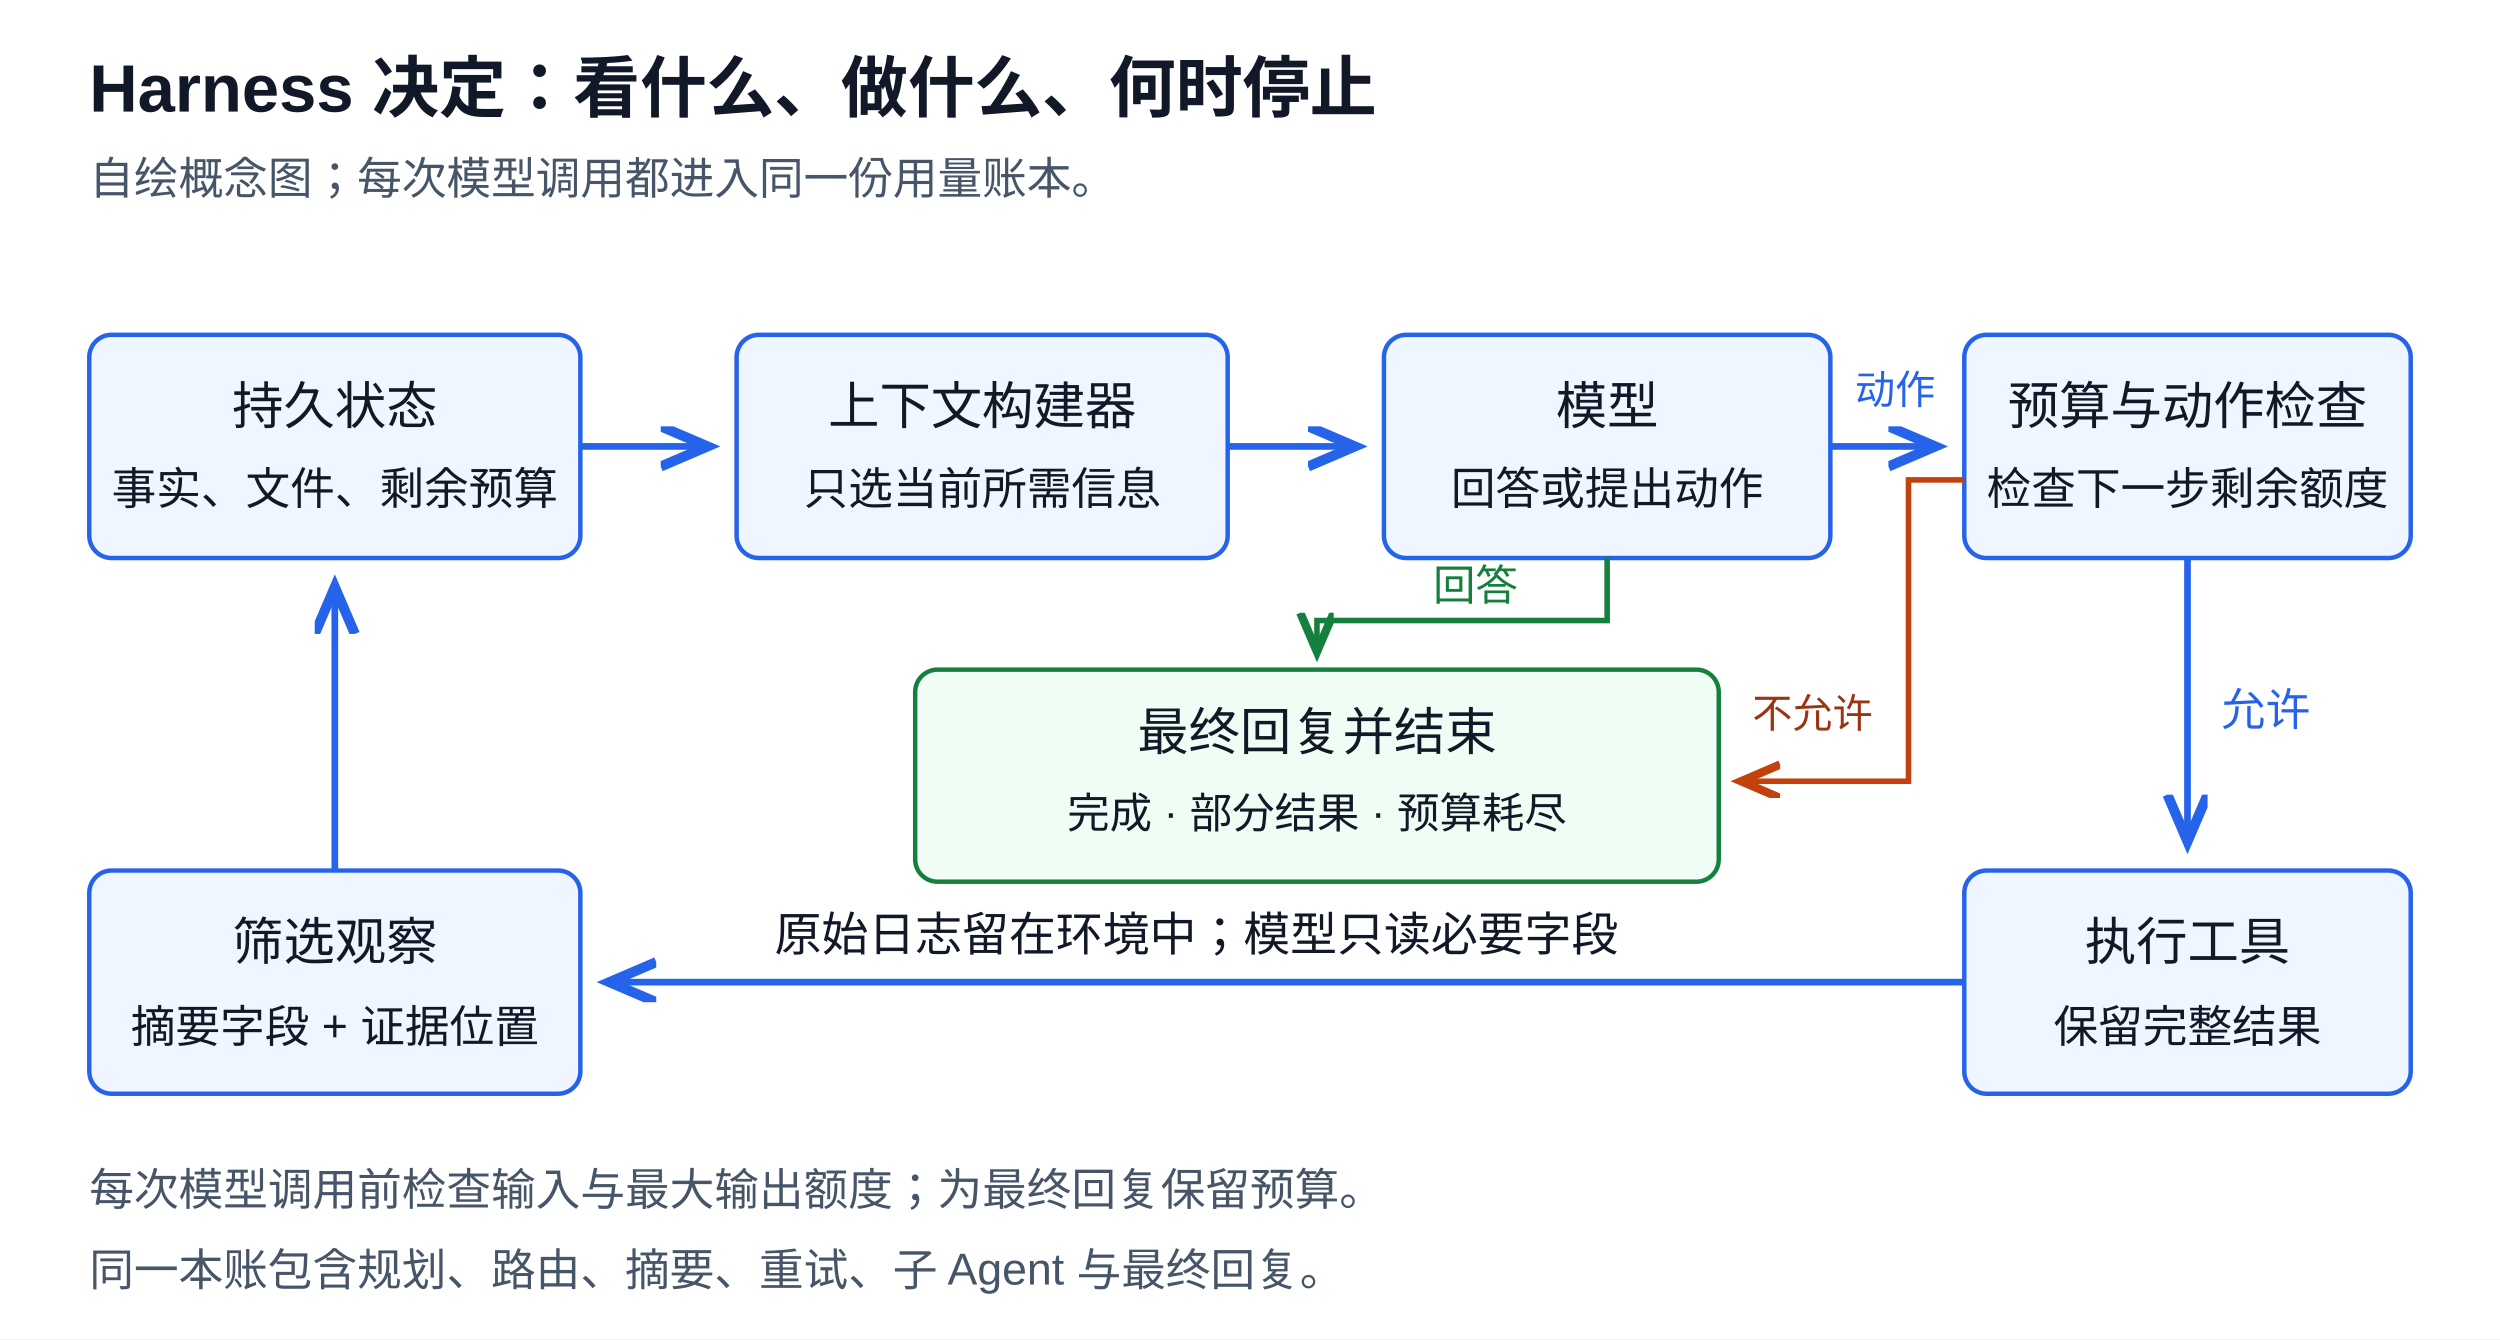
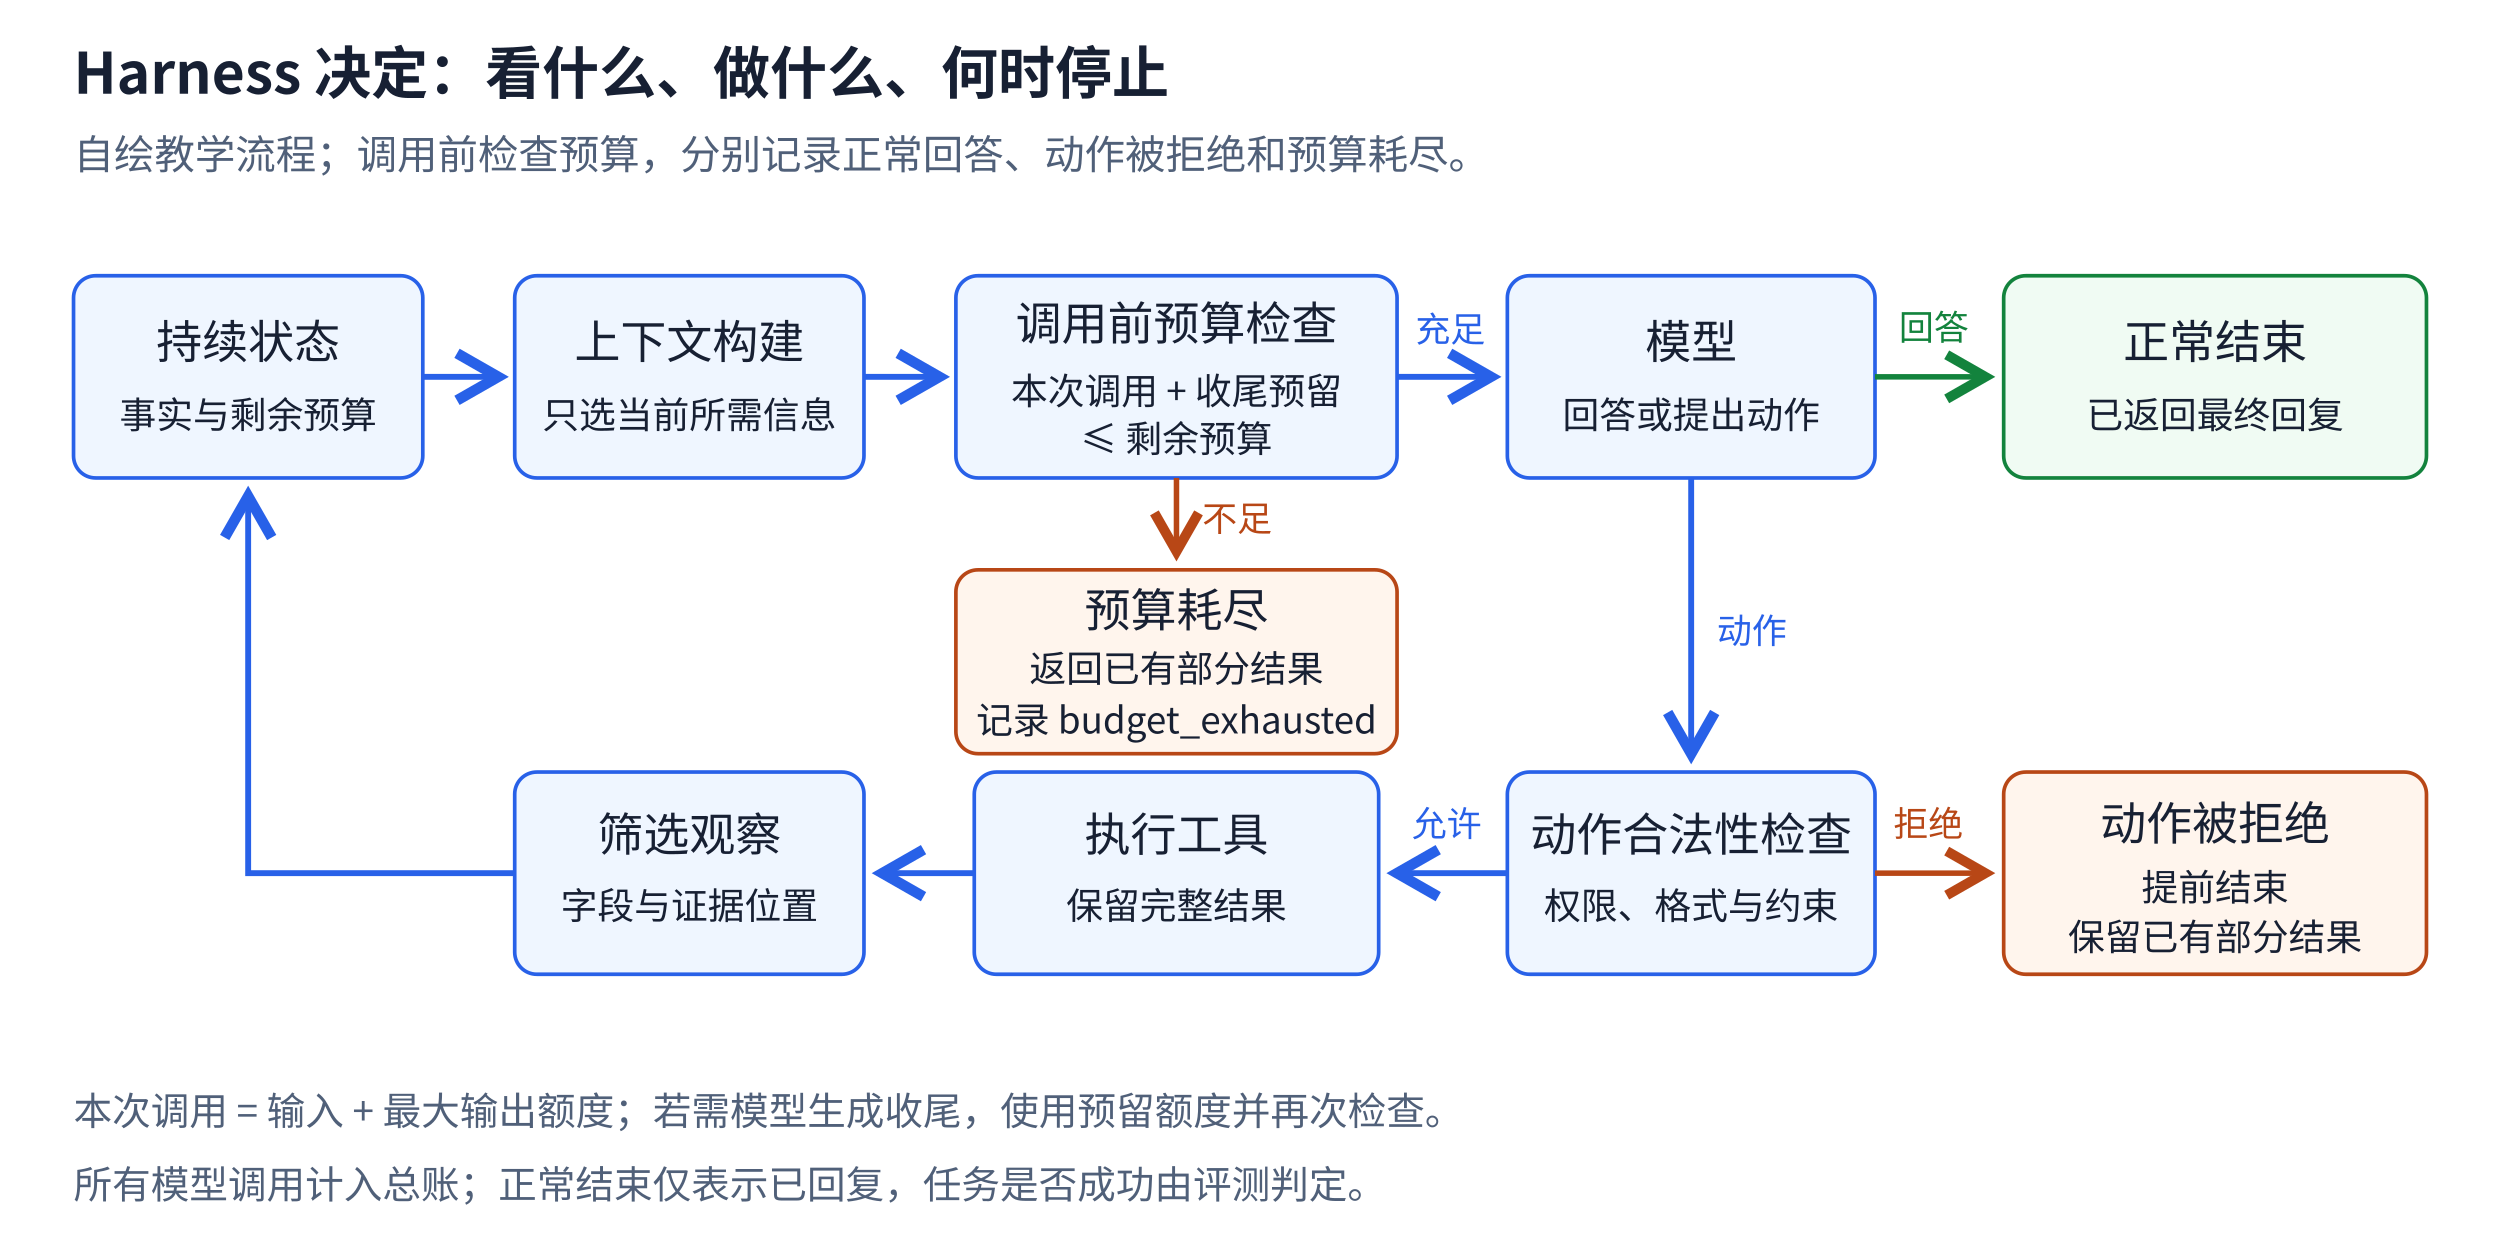
- <svg xmlns="http://www.w3.org/2000/svg" viewBox="0 0 1120 600" role="img" aria-labelledby="title desc">
+ <svg xmlns="http://www.w3.org/2000/svg" width="1360" height="680" viewBox="0 0 1360 680" role="img" aria-labelledby="title desc">
  <defs>
-     <marker id="a" markerWidth="9" markerHeight="9" refX="7" refY="3" orient="auto">
-       <path d="M0 0 L7 3 L0 6" fill="none" stroke="#2563eb" stroke-width="1.5" />
+     <marker id="blue" markerWidth="10" markerHeight="10" refX="8" refY="5" orient="auto">
+       <path d="M1 1 L8 5 L1 9" fill="none" stroke="#2861e8" stroke-width="1.8" />
+     </marker>
+     <marker id="green" markerWidth="10" markerHeight="10" refX="8" refY="5" orient="auto">
+       <path d="M1 1 L8 5 L1 9" fill="none" stroke="#13833d" stroke-width="1.8" />
+     </marker>
+     <marker id="orange" markerWidth="10" markerHeight="10" refX="8" refY="5" orient="auto">
+       <path d="M1 1 L8 5 L1 9" fill="none" stroke="#b84716" stroke-width="1.8" />
    </marker>
  </defs>
-   <defs>
-     <marker id="finish" markerWidth="9" markerHeight="9" refX="7" refY="3" orient="auto">
-       <path d="M0 0 L7 3 L0 6" fill="none" stroke="#15803d" stroke-width="1.5" />
-     </marker>
-     <marker id="stop" markerWidth="9" markerHeight="9" refX="7" refY="3" orient="auto">
-       <path d="M0 0 L7 3 L0 6" fill="none" stroke="#c2410c" stroke-width="1.5" />
-     </marker>
-   </defs>
-   <rect width="1120" height="600" fill="white" />
-   <g font-family="Arial, PingFang SC, Microsoft YaHei, sans-serif" fill="#111827">
-     <text x="40" y="50" font-size="30" font-weight="700">Harness 决定：看什么、做什么、何时停止</text>
-     <text x="40" y="87" font-size="20" fill="#475569">自绘概念图；每次模型调用都进入同一份用量账本。</text>
-     <g fill="#eff6ff" stroke="#2563eb" stroke-width="2">
-       <rect x="40" y="150" width="220" height="100" rx="10" />
-       <rect x="330" y="150" width="220" height="100" rx="10" />
-       <rect x="620" y="150" width="200" height="100" rx="10" />
-       <rect x="880" y="150" width="200" height="100" rx="10" />
-       <rect x="40" y="390" width="220" height="100" rx="10" />
-       <rect x="880" y="390" width="200" height="100" rx="10" />
+   <rect width="1360" height="680" fill="white" />
+   <g font-family="PingFang SC,Microsoft YaHei,Noto Sans CJK SC,sans-serif" fill="#172033">
+     <text x="40" y="51" font-size="31" font-weight="700">Harness 决定：看什么、做什么、何时停止</text>
+     <text x="40" y="92" font-size="22" fill="#506079">自绘教学流程；调用前检查预算，分别记录正常回答、动作被拒绝和预算耗尽。</text>
+     <g fill="#eff6ff" stroke="#2861e8" stroke-width="2">
+       <rect x="40" y="150" width="190" height="110" rx="12" />
+       <rect x="280" y="150" width="190" height="110" rx="12" />
+       <rect x="520" y="150" width="240" height="110" rx="12" />
+       <rect x="820" y="150" width="200" height="110" rx="12" />
+       <rect x="820" y="420" width="200" height="110" rx="12" />
+       <rect x="530" y="420" width="220" height="110" rx="12" />
+       <rect x="280" y="420" width="190" height="110" rx="12" />
    </g>
-     <g text-anchor="middle" font-size="23">
-       <text x="150" y="190">持久状态</text>
-       <text x="150" y="226" font-size="20">事实、文件、剩余预算</text>
-       <text x="440" y="190">上下文构建器</text>
-       <text x="440" y="226" font-size="20">只选当前所需信息</text>
-       <text x="720" y="190">模型</text>
-       <text x="720" y="226" font-size="20">回答或提出动作</text>
-       <text x="980" y="190">预算与动作检查</text>
-       <text x="980" y="226" font-size="20">检查下一步剩余额度</text>
-       <text x="980" y="430">执行工具</text>
-       <text x="980" y="467" font-size="20">保留完整结果</text>
-       <text x="150" y="430">筛选观察</text>
-       <text x="150" y="467" font-size="20">摘要字段 + 证据位置</text>
+     <g text-anchor="middle" font-size="25">
+       <text x="135" y="195">持续状态</text>
+       <text x="375" y="195">上下文构建</text>
+       <text x="640" y="185">调用前预算检查</text>
+       <text x="920" y="195">模型</text>
+       <text x="920" y="463">动作合法性检查</text>
+       <text x="640" y="463">执行工具</text>
+       <text x="375" y="463">筛选观察</text>
    </g>
-     <g stroke="#2563eb" stroke-width="3" fill="none" marker-end="url(#a)">
-       <path d="M260 200 H317" />
-       <path d="M550 200 H607" />
-       <path d="M820 200 H867" />
-       <path d="M980 250 V377" />
-       <path d="M880 440 H273" />
-       <path d="M150 390 V263" />
+     <g text-anchor="middle" font-size="20">
+       <text x="135" y="233">事实与剩余预算</text>
+       <text x="375" y="233">只选当前所需信息</text>
+       <text x="640" y="220">本次调用 + 收尾预留</text>
+       <text x="640" y="246">≤ 剩余预算</text>
+       <text x="920" y="233">回答或提出动作</text>
+       <text x="920" y="500">权限、格式与约束</text>
+       <text x="640" y="500">保留完整结果</text>
+       <text x="375" y="500">字段与证据位置</text>
    </g>
-     <text x="995" y="325" font-size="20" fill="#2563eb">允许</text>
-     <text x="849" y="181" text-anchor="middle" font-size="18" fill="#2563eb">动作</text>
-     <rect x="410" y="300" width="360" height="95" rx="10" fill="#f0fdf4" stroke="#15803d" stroke-width="2" />
-     <text x="590" y="336" text-anchor="middle" font-size="23">最终回复并结束</text>
-     <text x="590" y="371" text-anchor="middle" font-size="19">完成 · 部分结果 · 预算耗尽</text>
-     <path d="M720 250 V278 H590 V292" stroke="#15803d" fill="none" stroke-width="2.5" marker-end="url(#finish)" />
-     <text x="642" y="269" font-size="19" fill="#15803d">回答</text>
-     <path d="M880 215 H855 V350 H780" stroke="#c2410c" fill="none" stroke-width="2.5" marker-end="url(#stop)" />
-     <text x="785" y="326" font-size="18" fill="#9a3412">不允许</text>
-     <text x="347" y="426" font-size="21">原始日志留在环境中；模型只读必要字段</text>
-     <text x="40" y="540" font-size="20" fill="#475569">每次模型调用前检查输入与最大输出额度；为最终回复保留预算。</text>
-     <text x="40" y="576" font-size="20" fill="#475569">同一本账包含规划、路由、摘要、重试、子 Agent 与最终回复。</text>
+     <g fill="none" stroke="#2861e8" stroke-width="3.2" marker-end="url(#blue)">
+       <path d="M230 205 H271" />
+       <path d="M470 205 H511" />
+       <path d="M760 205 H811" />
+       <path d="M920 260 V410" />
+       <path d="M820 475 H760" />
+       <path d="M530 475 H480" />
+       <path d="M280 475 H135 V270" />
+     </g>
+     <g font-size="19" fill="#2861e8">
+       <text x="770" y="186">充足</text>
+       <text x="934" y="350">动作</text>
+       <text x="768" y="455">允许</text>
+     </g>
+     <rect x="1090" y="150" width="230" height="110" rx="12" fill="#f0fbf3" stroke="#13833d" stroke-width="2" />
+     <g text-anchor="middle">
+       <text x="1205" y="195" font-size="25">正常结束</text>
+       <text x="1205" y="233" font-size="20">已返回最终回复</text>
+     </g>
+     <path d="M1020 205 H1080" fill="none" stroke="#13833d" stroke-width="3" marker-end="url(#green)" />
+     <text x="1033" y="185" font-size="19" fill="#13833d">回答</text>
+     <rect x="1090" y="420" width="230" height="110" rx="12" fill="#fff5ed" stroke="#b84716" stroke-width="2" />
+     <g text-anchor="middle">
+       <text x="1205" y="457" font-size="25">动作被拒绝</text>
+       <text x="1205" y="490" font-size="20">提前结束</text>
+       <text x="1205" y="517" font-size="20">保留已有部分结果</text>
+     </g>
+     <path d="M1020 475 H1080" fill="none" stroke="#b84716" stroke-width="3" marker-end="url(#orange)" />
+     <text x="1030" y="455" font-size="19" fill="#b84716">拒绝</text>
+     <rect x="520" y="310" width="240" height="100" rx="12" fill="#fff5ed" stroke="#b84716" stroke-width="2" />
+     <g text-anchor="middle">
+       <text x="640" y="341" font-size="25">预算耗尽</text>
+       <text x="640" y="371" font-size="20">返回已有部分结果</text>
+       <text x="640" y="399" font-size="20">记录 budget_exhausted</text>
+     </g>
+     <path d="M640 260 V300" fill="none" stroke="#b84716" stroke-width="3" marker-end="url(#orange)" />
+     <text x="654" y="289" font-size="19" fill="#b84716">不足</text>
+     <text x="40" y="612" font-size="21" fill="#506079">本次调用 = 输入 + 最大输出额度；若需模型生成收尾，使用预留额度并再次检查。</text>
+     <text x="40" y="652" font-size="21" fill="#506079">所有模型调用计入总账；正常结束仅表示已回复，任务是否成功由评测判定。</text>
  </g>
</svg>
